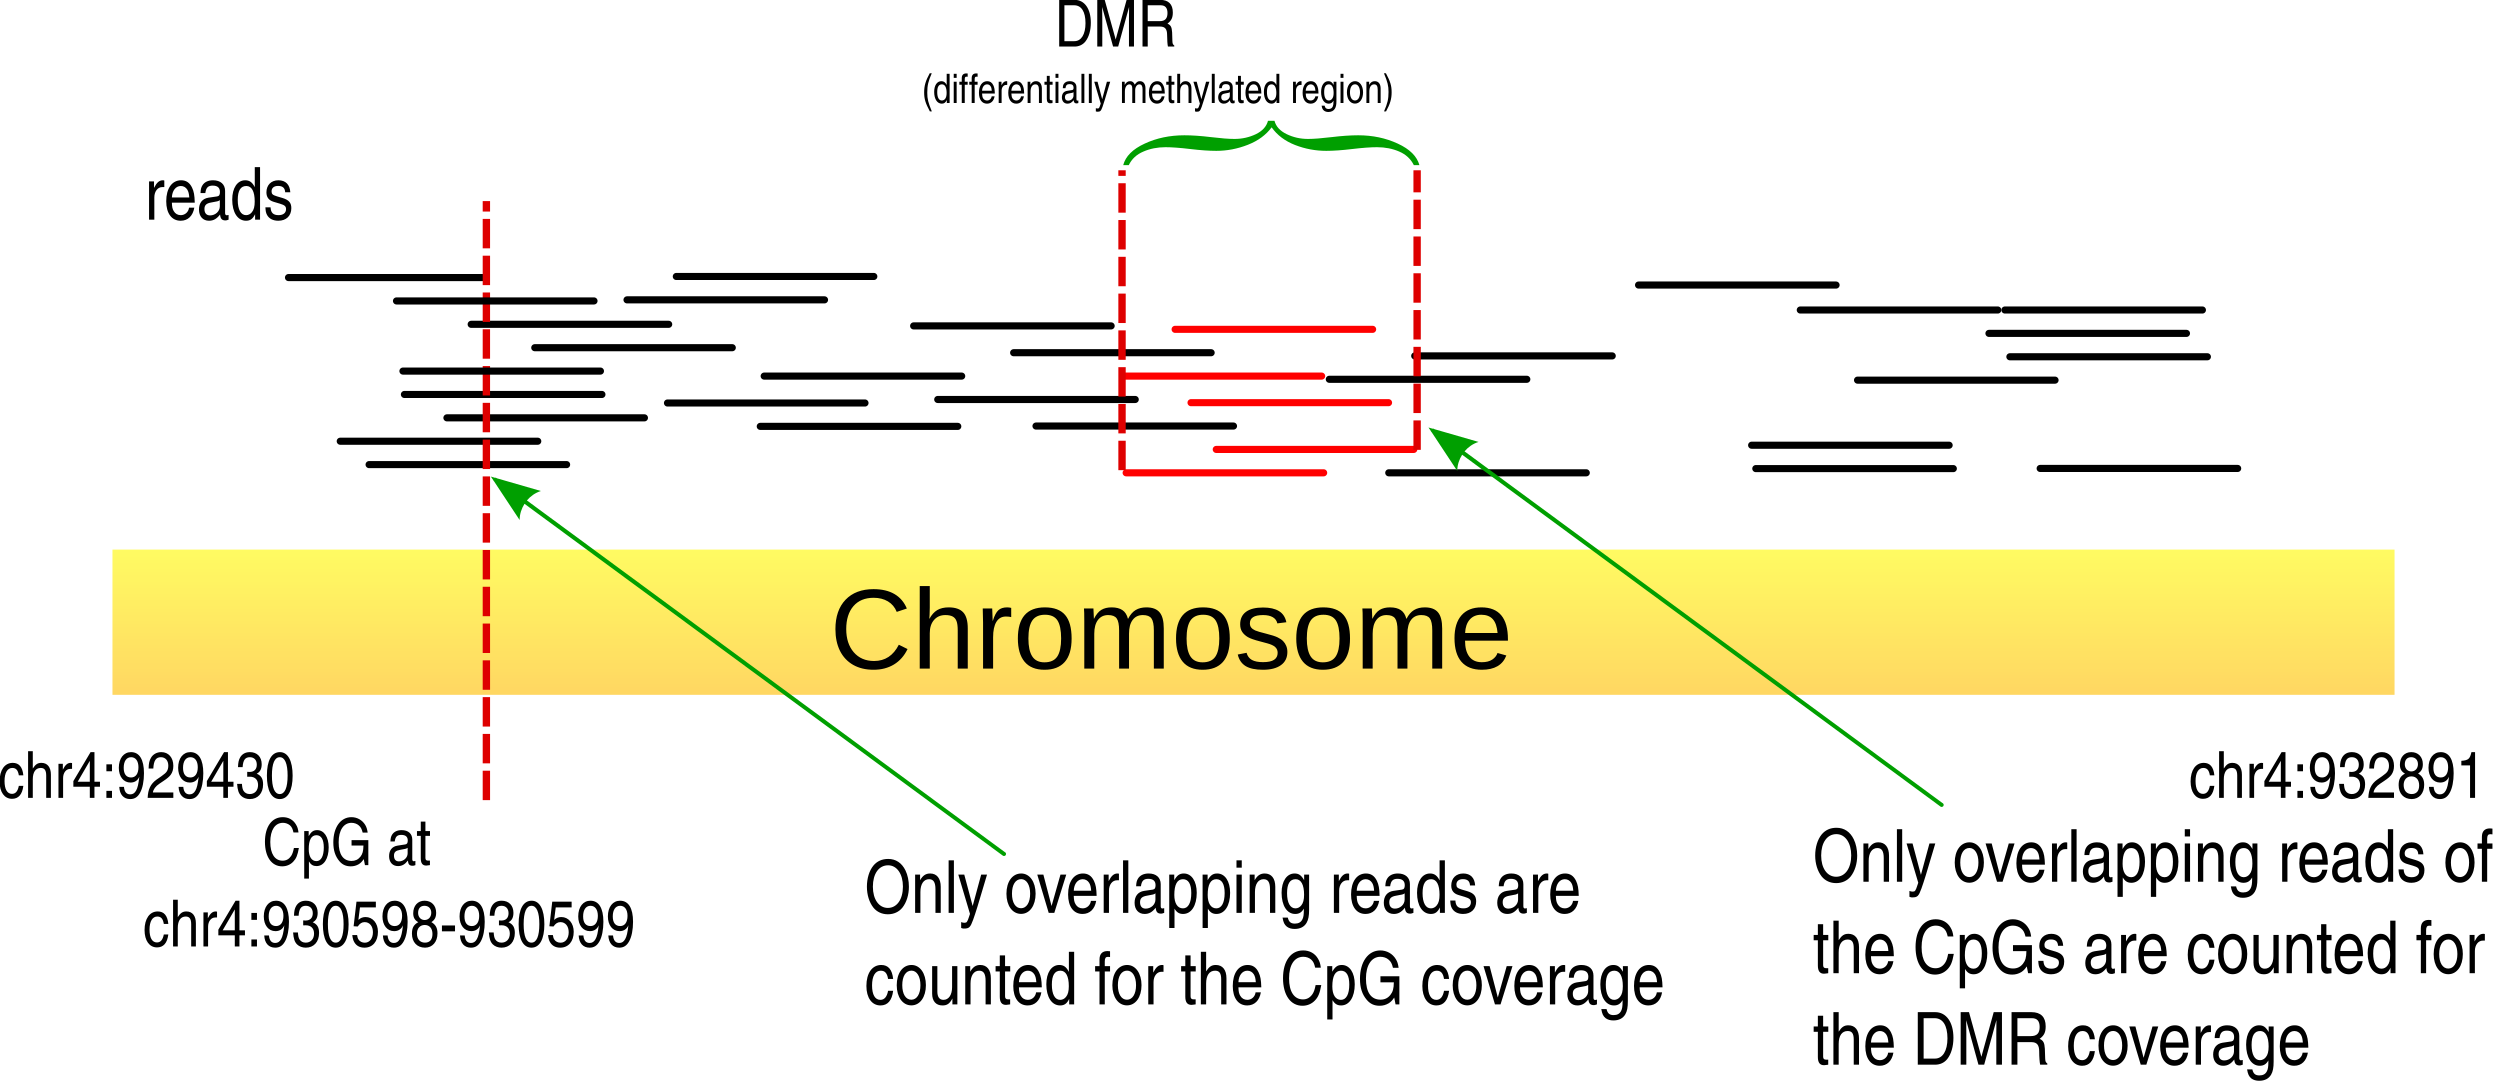
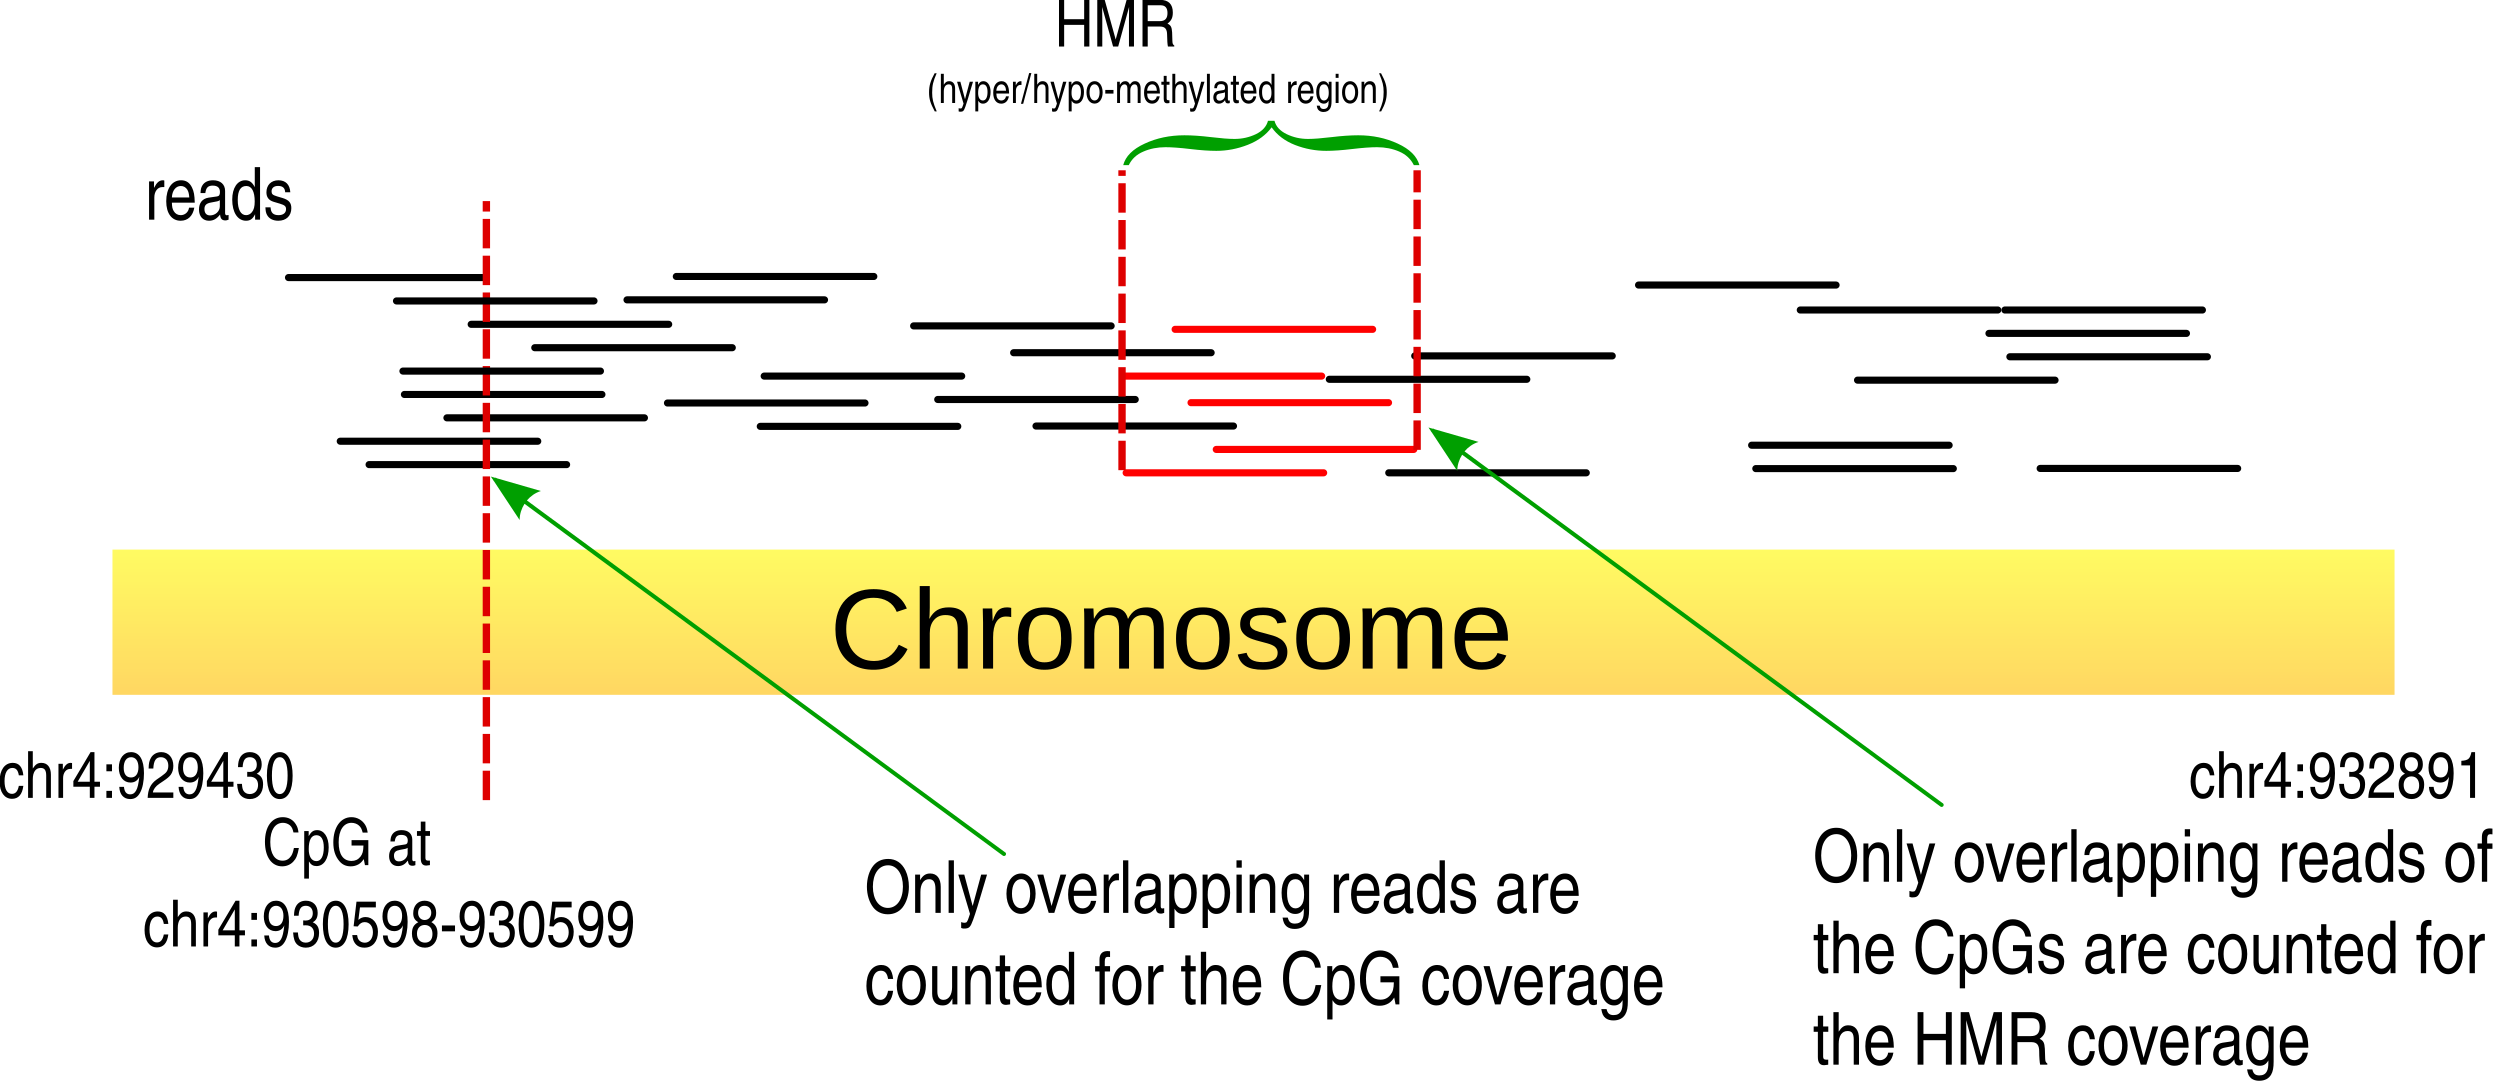
<svg xmlns="http://www.w3.org/2000/svg" xmlns:xlink="http://www.w3.org/1999/xlink" width="614.833" height="265.635" id="svg2" version="1.1">
  <defs id="defs4">
    <marker orient="auto" refY="0" refX="0" id="Arrow2Lstart" style="overflow:visible">
      <path id="path5183" style="fill-rule:evenodd;stroke-width:0.625;stroke-linejoin:round" d="M 8.719,4.034 -2.207,0.016 8.719,-4.002 c -1.745,2.372 -1.735,5.617 -6e-7,8.035 z" transform="matrix(1.1,0,0,1.1,1.1,0)" />
    </marker>
    <marker orient="auto" refY="0" refX="0" id="Arrow1Lstart" style="overflow:visible">
      <path id="path5165" d="M 0,0 5,-5 -12.5,0 5,5 0,0 z" style="fill-rule:evenodd;stroke:#000000;stroke-width:1pt" transform="matrix(0.8,0,0,0.8,10,0)" />
    </marker>
    <marker orient="auto" refY="0" refX="0" id="Arrow2Lend" style="overflow:visible">
      <path id="path5186" style="fill-rule:evenodd;stroke-width:0.625;stroke-linejoin:round" d="M 8.719,4.034 -2.207,0.016 8.719,-4.002 c -1.745,2.372 -1.735,5.617 -6e-7,8.035 z" transform="matrix(-1.1,0,0,-1.1,-1.1,0)" />
    </marker>
    <linearGradient id="linearGradient3775">
      <stop style="stop-color:#fffd30;stop-opacity:1;" offset="0" id="stop3777" />
      <stop style="stop-color:#ffc930;stop-opacity:1;" offset="1" id="stop3779" />
    </linearGradient>
    <linearGradient xlink:href="#linearGradient3775" id="linearGradient3781" x1="288.571" y1="546.595" x2="288.571" y2="585.272" gradientUnits="userSpaceOnUse" gradientTransform="matrix(1.994257,0,0,1,-131.4571,0)" />
    <linearGradient xlink:href="#linearGradient3775-7" id="linearGradient3781-8" x1="288.571" y1="546.595" x2="288.571" y2="585.272" gradientUnits="userSpaceOnUse" />
    <linearGradient id="linearGradient3775-7">
      <stop style="stop-color:#30ffdb;stop-opacity:1;" offset="0" id="stop3777-0" />
      <stop style="stop-color:#30c9ff;stop-opacity:1;" offset="1" id="stop3779-2" />
    </linearGradient>
    <linearGradient gradientTransform="translate(292.7143,-1.7586504e-5)" y2="585.272" x2="288.571" y1="546.595" x1="288.571" gradientUnits="userSpaceOnUse" id="linearGradient3798" xlink:href="#linearGradient3775-7" />
  </defs>
  <g id="layer1" transform="translate(-128.6267,-413.6259)">
    <rect style="opacity:0.76;fill:url(#linearGradient3781);fill-opacity:1;stroke:none" id="rect2985" width="561.241" height="35.714" x="156.286" y="548.791" />
    <text xml:space="preserve" style="font-size:40px;font-style:normal;font-variant:normal;font-weight:normal;font-stretch:normal;line-height:125%;letter-spacing:0px;word-spacing:0px;fill:#000000;fill-opacity:1;stroke:none;font-family:Rugby;-inkscape-font-specification:Rugby" x="332.666" y="578.062" id="text3817">
      <tspan id="tspan3819" x="332.666" y="578.062" style="font-size:28px;font-style:normal;font-variant:normal;font-weight:normal;font-stretch:normal;font-family:Arial;-inkscape-font-specification:Arial">Chromosome</tspan>
    </text>
    <path style="fill:none;stroke:#000000;stroke-width:1.75;stroke-linecap:round;stroke-linejoin:miter;stroke-miterlimit:4;stroke-opacity:1;stroke-dasharray:none" d="m 531.603,483.73 48.571,0" id="path3842" />
    <path style="fill:none;stroke:#000000;stroke-width:1.75;stroke-linecap:round;stroke-linejoin:miter;stroke-miterlimit:4;stroke-opacity:1;stroke-dasharray:none" d="m 571.377,489.867 48.571,0" id="path3842-7" />
    <path style="fill:none;stroke:#000000;stroke-width:1.75;stroke-linecap:round;stroke-linejoin:miter;stroke-miterlimit:4;stroke-opacity:1;stroke-dasharray:none" d="m 315.603,518.488 48.571,0" id="path3842-4" />
    <path style="fill:none;stroke:#000000;stroke-width:1.75;stroke-linecap:round;stroke-linejoin:miter;stroke-miterlimit:4;stroke-opacity:1;stroke-dasharray:none" d="m 294.955,481.62 48.571,0" id="path3842-73" />
    <path style="fill:none;stroke:#ff0000;stroke-width:1.75;stroke-linecap:round;stroke-linejoin:miter;stroke-miterlimit:4;stroke-opacity:1;stroke-dasharray:none" d="m 405.092,506.121 48.571,0" id="path3842-3" />
    <path style="fill:none;stroke:#000000;stroke-width:1.75;stroke-linecap:round;stroke-linejoin:miter;stroke-miterlimit:4;stroke-opacity:1;stroke-dasharray:none" d="m 559.412,523.121 48.571,0" id="path3842-75" />
    <path style="fill:none;stroke:#000000;stroke-width:1.75;stroke-linecap:round;stroke-linejoin:miter;stroke-miterlimit:4;stroke-opacity:1;stroke-dasharray:none" d="m 470.171,529.906 48.571,0" id="path3842-0" />
    <path style="fill:none;stroke:#000000;stroke-width:1.75;stroke-linecap:round;stroke-linejoin:miter;stroke-miterlimit:4;stroke-opacity:1;stroke-dasharray:none" d="m 377.916,500.371 48.571,0" id="path3842-5" />
    <path style="fill:none;stroke:#000000;stroke-width:1.75;stroke-linecap:round;stroke-linejoin:miter;stroke-miterlimit:4;stroke-opacity:1;stroke-dasharray:none" d="m 212.305,522.138 48.571,0" id="path3842-1" />
    <path style="fill:none;stroke:#000000;stroke-width:1.75;stroke-linecap:round;stroke-linejoin:miter;stroke-miterlimit:4;stroke-opacity:1;stroke-dasharray:none" d="m 219.401,527.888 48.571,0" id="path3842-54" />
    <path style="fill:none;stroke:#000000;stroke-width:1.75;stroke-linecap:round;stroke-linejoin:miter;stroke-miterlimit:4;stroke-opacity:1;stroke-dasharray:none" d="m 292.783,512.738 48.571,0" id="path3842-06" />
    <path style="fill:none;stroke:#000000;stroke-width:1.75;stroke-linecap:round;stroke-linejoin:miter;stroke-miterlimit:4;stroke-opacity:1;stroke-dasharray:none" d="m 617.778,495.617 48.571,0" id="path3842-541" />
    <path style="fill:none;stroke:#ff0000;stroke-width:1.75;stroke-linecap:round;stroke-linejoin:miter;stroke-miterlimit:4;stroke-opacity:1;stroke-dasharray:none" d="m 427.746,524.156 48.571,0" id="path3842-6" />
    <path style="fill:none;stroke:#000000;stroke-width:1.75;stroke-linecap:round;stroke-linejoin:miter;stroke-miterlimit:4;stroke-opacity:1;stroke-dasharray:none" d="m 359.248,511.871 48.571,0" id="path3842-02" />
    <path style="fill:none;stroke:#000000;stroke-width:1.75;stroke-linecap:round;stroke-linejoin:miter;stroke-miterlimit:4;stroke-opacity:1;stroke-dasharray:none" d="m 244.506,493.388 48.571,0" id="path3842-41" />
    <path style="fill:none;stroke:#000000;stroke-width:1.75;stroke-linecap:round;stroke-linejoin:miter;stroke-miterlimit:4;stroke-opacity:1;stroke-dasharray:none" d="m 199.58,481.887 48.571,0" id="path3842-76" />
    <path style="fill:none;stroke:#000000;stroke-width:1.75;stroke-linecap:round;stroke-linejoin:miter;stroke-miterlimit:4;stroke-opacity:1;stroke-dasharray:none" d="m 621.699,489.867 48.571,0" id="path3842-17" />
    <path style="fill:none;stroke:#000000;stroke-width:1.75;stroke-linecap:round;stroke-linejoin:miter;stroke-miterlimit:4;stroke-opacity:1;stroke-dasharray:none" d="m 476.556,501.156 48.571,0" id="path3842-50" />
    <path style="fill:none;stroke:#000000;stroke-width:1.75;stroke-linecap:round;stroke-linejoin:miter;stroke-miterlimit:4;stroke-opacity:1;stroke-dasharray:none" d="m 383.414,518.406 48.571,0" id="path3842-504" />
    <path style="fill:none;stroke:#000000;stroke-width:1.75;stroke-linecap:round;stroke-linejoin:miter;stroke-miterlimit:4;stroke-opacity:1;stroke-dasharray:none" d="m 560.441,528.871 48.571,0" id="path3842-44" />
    <path style="fill:none;stroke:#000000;stroke-width:1.75;stroke-linecap:round;stroke-linejoin:miter;stroke-miterlimit:4;stroke-opacity:1;stroke-dasharray:none" d="m 316.567,506.121 48.571,0" id="path3842-39" />
    <path style="fill:none;stroke:#ff0000;stroke-width:1.75;stroke-linecap:round;stroke-linejoin:miter;stroke-miterlimit:4;stroke-opacity:1;stroke-dasharray:none" d="m 417.629,494.621 48.571,0" id="path3842-00" />
    <path style="fill:none;stroke:#000000;stroke-width:1.75;stroke-linecap:round;stroke-linejoin:miter;stroke-miterlimit:4;stroke-opacity:1;stroke-dasharray:none" d="m 282.832,487.37 48.571,0" id="path3842-40" />
    <path style="fill:none;stroke:#000000;stroke-width:1.75;stroke-linecap:round;stroke-linejoin:miter;stroke-miterlimit:4;stroke-opacity:1;stroke-dasharray:none" d="m 228.088,510.638 48.571,0" id="path3842-77" />
    <path style="fill:none;stroke:#000000;stroke-width:1.75;stroke-linecap:round;stroke-linejoin:miter;stroke-miterlimit:4;stroke-opacity:1;stroke-dasharray:none" d="m 455.549,506.906 48.571,0" id="path3842-8" />
    <path style="fill:none;stroke:#ff0000;stroke-width:1.75;stroke-linecap:round;stroke-linejoin:miter;stroke-miterlimit:4;stroke-opacity:1;stroke-dasharray:none" d="m 421.542,512.656 48.571,0" id="path3842-2" />
    <path style="fill:none;stroke:#000000;stroke-width:1.75;stroke-linecap:round;stroke-linejoin:miter;stroke-miterlimit:4;stroke-opacity:1;stroke-dasharray:none" d="m 238.541,516.388 48.571,0" id="path3842-9" />
    <path style="fill:none;stroke:#000000;stroke-width:1.75;stroke-linecap:round;stroke-linejoin:miter;stroke-miterlimit:4;stroke-opacity:1;stroke-dasharray:none" d="m 353.322,493.776 48.571,0" id="path3842-49" />
    <path style="fill:none;stroke:#ff0000;stroke-width:1.75;stroke-linecap:round;stroke-linejoin:miter;stroke-miterlimit:4;stroke-opacity:1;stroke-dasharray:none" d="m 405.584,529.906 48.571,0" id="path3842-57" />
    <path style="fill:none;stroke:#de0000;stroke-width:1.809;stroke-linecap:butt;stroke-linejoin:miter;stroke-miterlimit:4;stroke-opacity:1;stroke-dasharray:7.238, 1.809;stroke-dashoffset:0" d="m 248.244,610.405 0,-147.323" id="path3005" />
    <path style="fill:none;stroke:#000000;stroke-width:1.75;stroke-linecap:round;stroke-linejoin:miter;stroke-miterlimit:4;stroke-opacity:1;stroke-dasharray:none" d="m 630.371,528.832 48.571,0" id="path3842-55" />
    <path style="fill:none;stroke:#000000;stroke-width:1.75;stroke-linecap:round;stroke-linejoin:miter;stroke-miterlimit:4;stroke-opacity:1;stroke-dasharray:none" d="m 585.458,507.117 48.571,0" id="path3842-026" />
    <path style="fill:none;stroke:#000000;stroke-width:1.75;stroke-linecap:round;stroke-linejoin:miter;stroke-miterlimit:4;stroke-opacity:1;stroke-dasharray:none" d="m 622.924,501.367 48.571,0" id="path3842-90" />
    <path style="fill:none;stroke:#000000;stroke-width:1.75;stroke-linecap:round;stroke-linejoin:miter;stroke-miterlimit:4;stroke-opacity:1;stroke-dasharray:none" d="m 226.138,487.637 48.571,0" id="path3842-09" />
    <path style="fill:none;stroke:#000000;stroke-width:1.75;stroke-linecap:round;stroke-linejoin:miter;stroke-miterlimit:4;stroke-opacity:1;stroke-dasharray:none" d="m 260.146,499.138 48.571,0" id="path3842-5045" />
    <path style="fill:none;stroke:#000000;stroke-width:1.75;stroke-linecap:round;stroke-linejoin:miter;stroke-miterlimit:4;stroke-opacity:1;stroke-dasharray:none" d="m 227.724,504.888 48.571,0" id="path3842-70" />
    <path style="fill:none;stroke:#de0000;stroke-width:1.809;stroke-linecap:butt;stroke-linejoin:miter;stroke-miterlimit:4;stroke-opacity:1;stroke-dasharray:7.238, 1.809;stroke-dashoffset:0" d="m 477.143,524.257 0,-68.752" id="path3005-9" />
    <path style="fill:none;stroke:#de0000;stroke-width:1.809;stroke-linecap:butt;stroke-linejoin:miter;stroke-miterlimit:4;stroke-opacity:1;stroke-dasharray:7.238, 1.809;stroke-dashoffset:0" d="m 404.571,529.257 0,-73.752" id="path3005-0" />
    <path id="path4207-8" style="font-size:40px;font-style:normal;font-variant:normal;font-weight:normal;font-stretch:normal;line-height:125%;letter-spacing:0px;word-spacing:0px;fill:#009f00;fill-opacity:1;stroke:none;font-family:Times New Roman;-inkscape-font-specification:Times New Roman" d="m 406.229,454.241 -1.368,0 c 0.573,-2.174 2.332,-3.939 5.276,-5.293 2.918,-1.367 6.175,-2.051 9.77,-2.051 1.876,0 4.051,0.15 6.527,0.449 2.475,0.299 4.403,0.449 5.784,0.449 1.876,1e-5 3.635,-0.391 5.276,-1.172 1.615,-0.794 2.605,-1.888 2.97,-3.281 l 1.602,0 c 0.365,1.393 1.368,2.487 3.009,3.281 1.615,0.781 3.361,1.172 5.237,1.172 1.381,1e-5 3.322,-0.15 5.823,-0.449 2.475,-0.299 4.651,-0.449 6.527,-0.449 3.543,0 6.787,0.684 9.731,2.051 2.944,1.354 4.716,3.119 5.315,5.293 l -1.368,0 c -0.756,-1.523 -1.954,-2.637 -3.595,-3.34 -1.641,-0.716 -3.465,-1.074 -5.471,-1.074 -1.537,0 -3.569,0.15 -6.097,0.449 -2.501,0.299 -4.625,0.449 -6.37,0.449 -2.657,0 -5.224,-0.482 -7.699,-1.445 -2.475,-0.977 -4.39,-2.422 -5.745,-4.336 -1.381,1.875 -3.335,3.307 -5.862,4.297 -2.527,0.99 -5.107,1.484 -7.738,1.484 -1.772,0 -3.908,-0.15 -6.409,-0.449 -2.527,-0.299 -4.559,-0.449 -6.097,-0.449 -1.98,0 -3.791,0.358 -5.432,1.074 -1.667,0.703 -2.866,1.816 -3.595,3.34" />
    <text xml:space="preserve" style="font-size:40px;font-style:normal;font-variant:normal;font-weight:normal;font-stretch:normal;line-height:125%;letter-spacing:0px;word-spacing:0px;fill:#000000;fill-opacity:1;stroke:none;font-family:Rugby;-inkscape-font-specification:Rugby" x="164.143" y="467.648" id="text4924">
      <tspan id="tspan4926" x="164.143" y="467.648" style="font-size:18px;font-style:normal;font-variant:normal;font-weight:normal;font-stretch:condensed;font-family:Arial Narrow;-inkscape-font-specification:Arial Narrow Condensed">reads</tspan>
    </text>
    <text xml:space="preserve" style="font-size:40px;font-style:normal;font-variant:normal;font-weight:normal;font-stretch:normal;line-height:125%;letter-spacing:0px;word-spacing:0px;fill:#000000;fill-opacity:1;stroke:none;font-family:Rugby;-inkscape-font-specification:Rugby" x="439.39" y="425.079" id="text4924-4-6">
-       <tspan id="tspan4926-6-7" x="439.39" y="425.079" style="font-size:16px;font-style:normal;font-variant:normal;font-weight:normal;font-stretch:condensed;text-align:center;text-anchor:middle;font-family:Arial Narrow;-inkscape-font-specification:Arial Narrow Condensed">DMR</tspan>
-       <tspan x="439.39" y="438.964" style="font-size:10px;font-style:normal;font-variant:normal;font-weight:normal;font-stretch:condensed;text-align:center;text-anchor:middle;font-family:Arial Narrow;-inkscape-font-specification:Arial Narrow Condensed" id="tspan3088">(differentially methylated region)</tspan>
+       <tspan id="tspan4926-6-7" x="439.39" y="425.079" style="font-size:16px;font-style:normal;font-variant:normal;font-weight:normal;font-stretch:condensed;text-align:center;text-anchor:middle;font-family:Arial Narrow;-inkscape-font-specification:Arial Narrow Condensed">HMR</tspan>
+       <tspan x="439.39" y="438.964" style="font-size:10px;font-style:normal;font-variant:normal;font-weight:normal;font-stretch:condensed;text-align:center;text-anchor:middle;font-family:Arial Narrow;-inkscape-font-specification:Arial Narrow Condensed" id="tspan3088">(hyper/hypo-methylated region)</tspan>
    </text>
    <text xml:space="preserve" style="font-size:40px;font-style:normal;font-variant:normal;font-weight:normal;font-stretch:normal;line-height:125%;letter-spacing:0px;word-spacing:0px;fill:#000000;fill-opacity:1;stroke:none;font-family:Rugby;-inkscape-font-specification:Rugby" x="128.119" y="609.849" id="text4924-4-5">
      <tspan id="tspan4926-6-8" x="128.119" y="609.849" style="font-size:16px;font-style:normal;font-variant:normal;font-weight:normal;font-stretch:condensed;font-family:Arial Narrow;-inkscape-font-specification:Arial Narrow Condensed">chr4:929430</tspan>
    </text>
    <text xml:space="preserve" style="font-size:40px;font-style:normal;font-variant:normal;font-weight:normal;font-stretch:normal;line-height:125%;letter-spacing:0px;word-spacing:0px;fill:#000000;fill-opacity:1;stroke:none;font-family:Rugby;-inkscape-font-specification:Rugby" x="250.327" y="626.392" id="text4924-4-5-2">
      <tspan id="tspan4926-6-8-44" x="250.327" y="626.392" style="font-size:16px;font-style:normal;font-variant:normal;font-weight:normal;font-stretch:condensed;text-align:center;text-anchor:middle;font-family:Arial Narrow;-inkscape-font-specification:Arial Narrow Condensed">CpG at</tspan>
      <tspan x="250.327" y="646.392" style="font-size:16px;font-style:normal;font-variant:normal;font-weight:normal;font-stretch:condensed;text-align:center;text-anchor:middle;font-family:Arial Narrow;-inkscape-font-specification:Arial Narrow Condensed" id="tspan3090">chr4:930598-930599</tspan>
    </text>
    <text xml:space="preserve" style="font-size:40px;font-style:normal;font-variant:normal;font-weight:normal;font-stretch:normal;line-height:125%;letter-spacing:0px;word-spacing:0px;fill:#000000;fill-opacity:1;stroke:none;font-family:Rugby;-inkscape-font-specification:Rugby" x="574.463" y="630.472" id="text4924-4-6-4">
      <tspan x="574.463" y="630.472" style="font-size:18px;font-style:normal;font-variant:normal;font-weight:normal;font-stretch:condensed;font-family:Arial Narrow;-inkscape-font-specification:Arial Narrow Condensed" id="tspan6839">Only overlapping reads of</tspan>
      <tspan x="574.463" y="652.972" style="font-size:18px;font-style:normal;font-variant:normal;font-weight:normal;font-stretch:condensed;font-family:Arial Narrow;-inkscape-font-specification:Arial Narrow Condensed" id="tspan6841">the CpGs are counted for</tspan>
-       <tspan x="574.463" y="675.472" style="font-size:18px;font-style:normal;font-variant:normal;font-weight:normal;font-stretch:condensed;font-family:Arial Narrow;-inkscape-font-specification:Arial Narrow Condensed" id="tspan3140">the DMR coverage</tspan>
+       <tspan x="574.463" y="675.472" style="font-size:18px;font-style:normal;font-variant:normal;font-weight:normal;font-stretch:condensed;font-family:Arial Narrow;-inkscape-font-specification:Arial Narrow Condensed" id="tspan3140">the HMR coverage</tspan>
    </text>
    <text xml:space="preserve" style="font-size:40px;font-style:normal;font-variant:normal;font-weight:normal;font-stretch:normal;line-height:125%;letter-spacing:0px;word-spacing:0px;fill:#000000;fill-opacity:1;stroke:none;font-family:Rugby;-inkscape-font-specification:Rugby" x="666.96" y="609.849" id="text4924-4-5-1">
      <tspan id="tspan4926-6-8-9" x="666.96" y="609.849" style="font-size:16px;font-style:normal;font-variant:normal;font-weight:normal;font-stretch:condensed;font-family:Arial Narrow;-inkscape-font-specification:Arial Narrow Condensed">chr4:932891</tspan>
    </text>
    <text xml:space="preserve" style="font-size:40px;font-style:normal;font-variant:normal;font-weight:normal;font-stretch:normal;line-height:125%;letter-spacing:0px;word-spacing:0px;fill:#000000;fill-opacity:1;stroke:none;font-family:Rugby;-inkscape-font-specification:Rugby" x="341.25" y="638.13" id="text4924-4-6-4-8">
      <tspan x="341.25" y="638.13" style="font-size:18px;font-style:normal;font-variant:normal;font-weight:normal;font-stretch:condensed;font-family:Arial Narrow;-inkscape-font-specification:Arial Narrow Condensed" id="tspan6839-5">Only overlapping reads are</tspan>
      <tspan x="341.25" y="660.63" style="font-size:18px;font-style:normal;font-variant:normal;font-weight:normal;font-stretch:condensed;font-family:Arial Narrow;-inkscape-font-specification:Arial Narrow Condensed" id="tspan6841-7">counted for the CpG coverage</tspan>
    </text>
    <path id="path5692-1" d="m 375.83,623.22 a 0.5,0.5 0 0 0 -0.044,-8.4e-4 L 258.209,536.702 c 0.891,-1.057 2.068,-1.892 3.447,-2.322 l -10.815,-3.122 -0.109,-0.068 a 0.509,0.509 0 0 0 -0.419,-0.074 l -0.967,-0.283 0.58,0.873 a 0.509,0.509 0 0 0 0.021,0.067 l 0.022,0.022 a 0.509,0.509 0 0 0 0.086,0.134 l 0.087,0.09 6.274,9.49 c 0.017,-1.455 0.463,-2.811 1.202,-3.978 l 117.599,86.496 a 0.502,0.502 0 1 0 0.655,-0.761 0.5,0.5 0 0 0 -0.043,-0.045 z" style="font-size:medium;font-style:normal;font-variant:normal;font-weight:normal;font-stretch:normal;text-indent:0;text-align:start;text-decoration:none;line-height:normal;letter-spacing:normal;word-spacing:normal;text-transform:none;direction:ltr;block-progression:tb;writing-mode:lr-tb;text-anchor:start;baseline-shift:baseline;color:#000000;fill:#009f00;fill-opacity:1;stroke:none;stroke-width:1px;marker:none;visibility:visible;display:inline;overflow:visible;enable-background:accumulate;font-family:Sans;-inkscape-font-specification:Sans" />
    <path id="path5692-1-0" d="m 606.426,611.15 a 0.5,0.5 0 0 0 -0.044,-8.4e-4 L 488.806,524.632 c 0.891,-1.057 2.068,-1.892 3.447,-2.322 l -10.815,-3.122 -0.109,-0.068 a 0.509,0.509 0 0 0 -0.419,-0.074 l -0.967,-0.283 0.58,0.873 a 0.509,0.509 0 0 0 0.021,0.067 l 0.022,0.022 a 0.509,0.509 0 0 0 0.086,0.134 l 0.087,0.09 6.274,9.49 c 0.017,-1.455 0.463,-2.811 1.202,-3.978 l 117.599,86.496 a 0.502,0.502 0 1 0 0.655,-0.761 0.5,0.5 0 0 0 -0.043,-0.045 z" style="font-size:medium;font-style:normal;font-variant:normal;font-weight:normal;font-stretch:normal;text-indent:0;text-align:start;text-decoration:none;line-height:normal;letter-spacing:normal;word-spacing:normal;text-transform:none;direction:ltr;block-progression:tb;writing-mode:lr-tb;text-anchor:start;baseline-shift:baseline;color:#000000;fill:#009f00;fill-opacity:1;stroke:none;stroke-width:1px;marker:none;visibility:visible;display:inline;overflow:visible;enable-background:accumulate;font-family:Sans;-inkscape-font-specification:Sans" />
  </g>
</svg>
